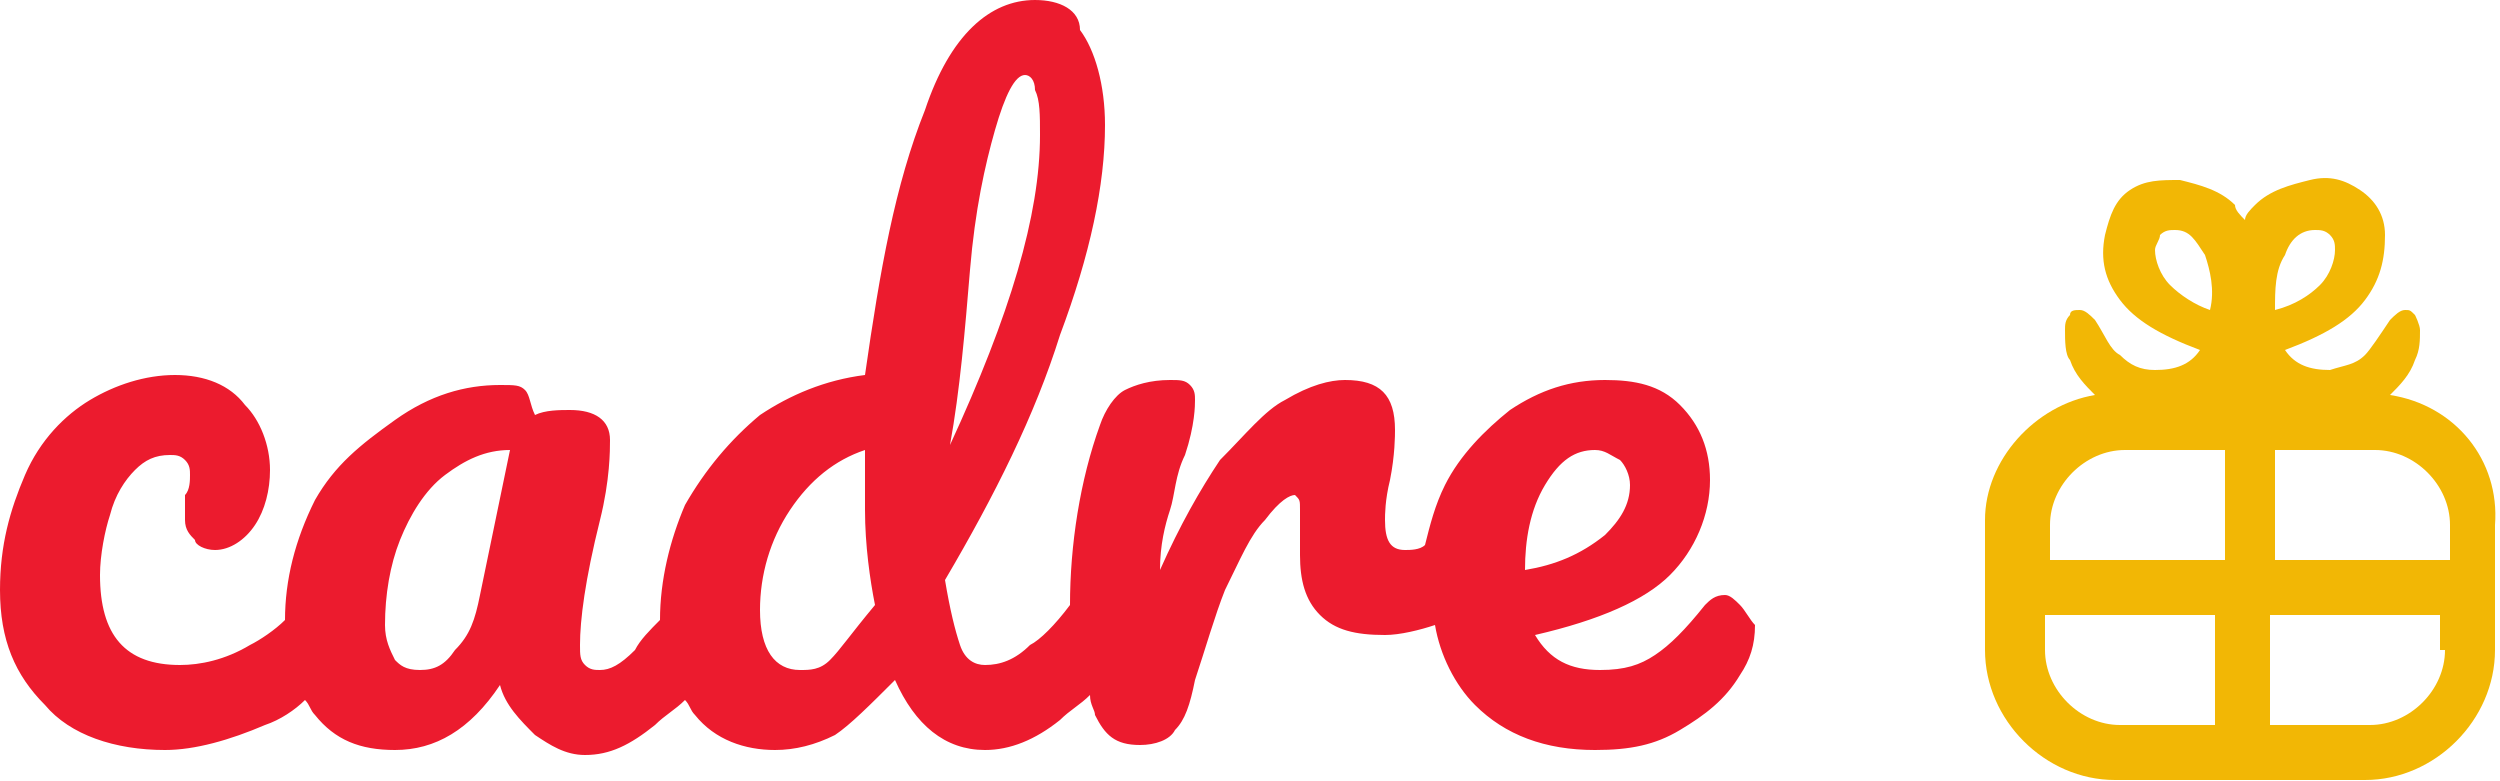
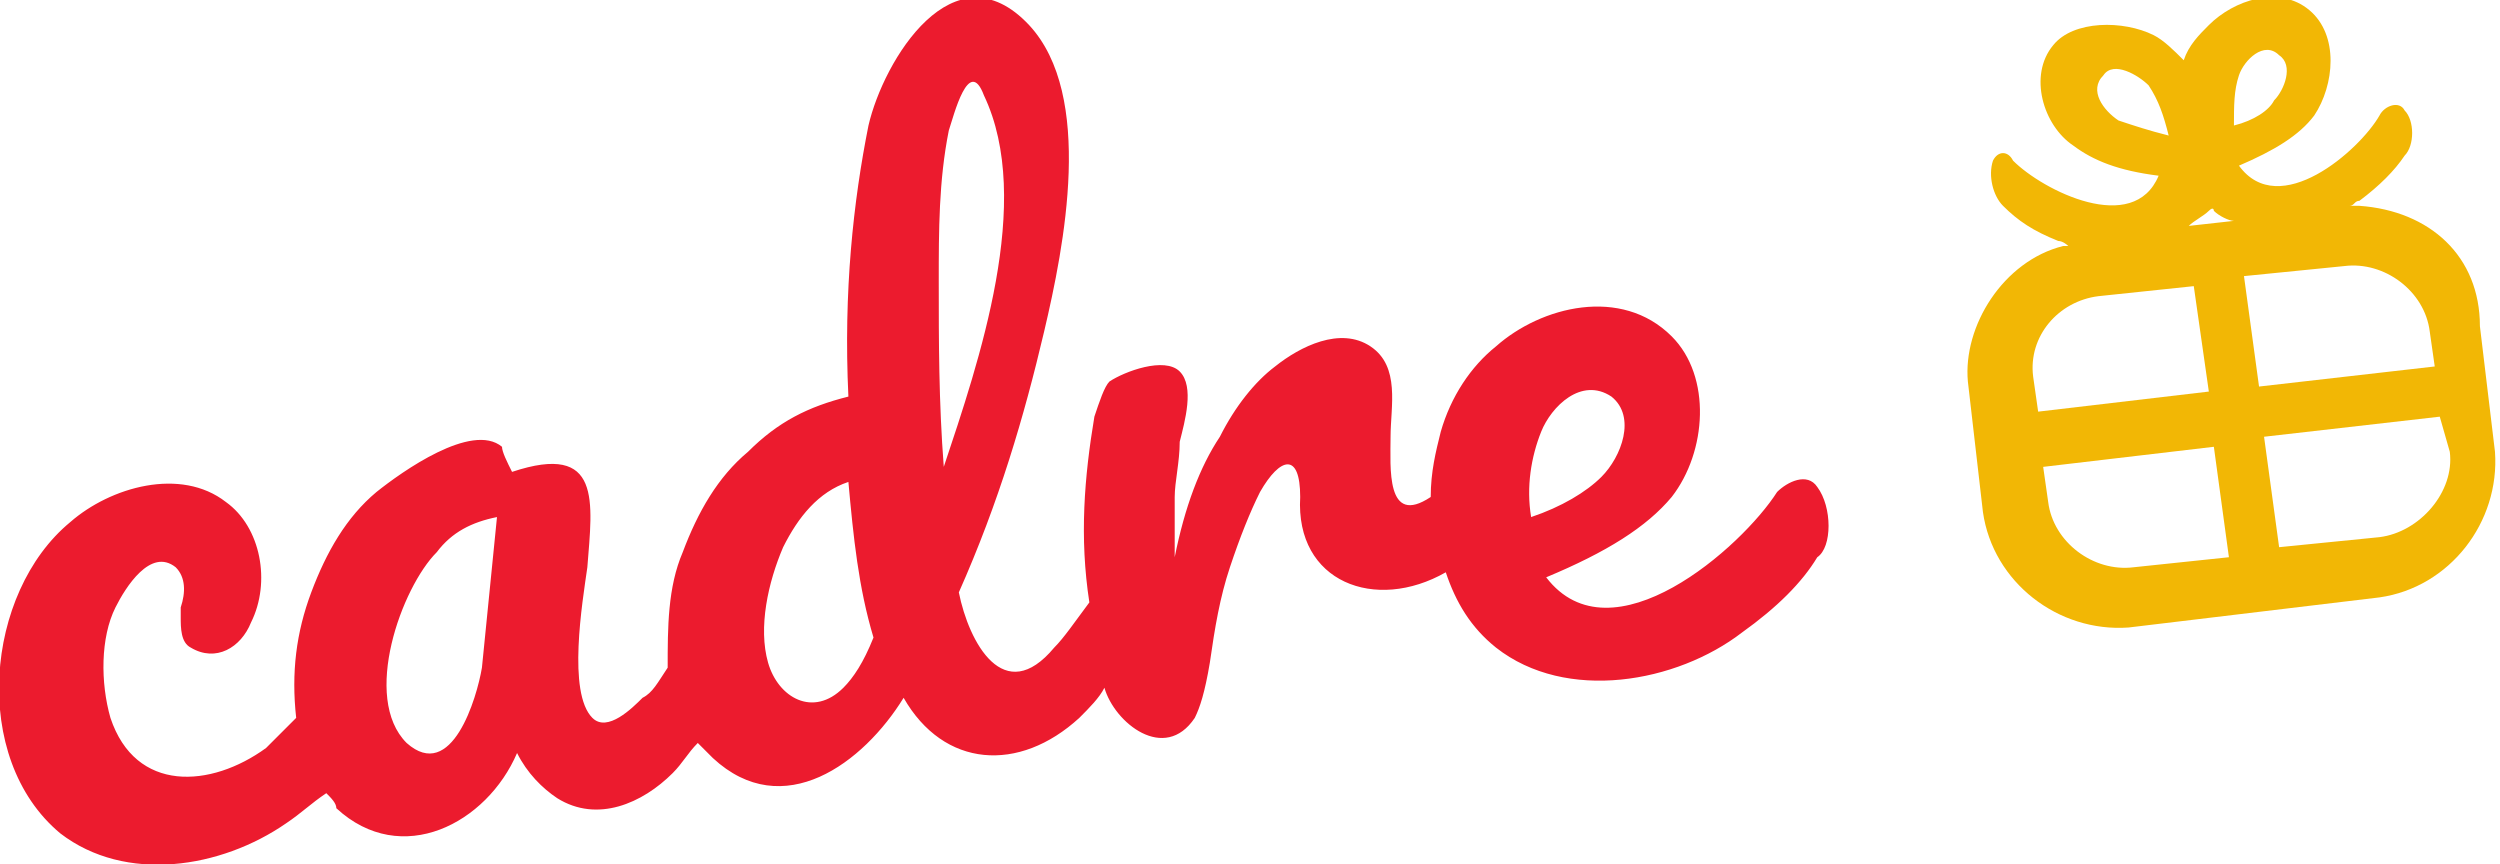
- <svg xmlns="http://www.w3.org/2000/svg" version="1.1" id="Layer_1" x="0px" y="0px" viewBox="0 0 50 15.6" style="enable-background:new 0 0 50 15.6;" xml:space="preserve">
-   <style type="text/css">
- 	.st0{fill:#EC1B2E;}
- 	.st1{fill:#F2B705;}
- </style>
-   <path class="st0" d="M34.8,12.1c-0.1-0.1-0.2-0.2-0.3-0.2c-0.2,0-0.3,0.1-0.4,0.2c-0.4,0.5-0.7,0.8-1,1c-0.3,0.2-0.6,0.3-1.1,0.3  c-0.6,0-1-0.2-1.3-0.7c1.3-0.3,2.2-0.7,2.7-1.2c0.5-0.5,0.8-1.2,0.8-1.9c0-0.6-0.2-1.1-0.6-1.5c-0.4-0.4-0.9-0.5-1.5-0.5  c-0.7,0-1.3,0.2-1.9,0.6c-0.5,0.4-1,0.9-1.3,1.5c-0.2,0.4-0.3,0.8-0.4,1.2c-0.1,0.1-0.3,0.1-0.4,0.1c-0.3,0-0.4-0.2-0.4-0.6  c0-0.1,0-0.4,0.1-0.8c0.1-0.5,0.1-0.9,0.1-1c0-0.7-0.3-1-1-1c-0.3,0-0.7,0.1-1.2,0.4c-0.4,0.2-0.8,0.7-1.3,1.2  c-0.4,0.6-0.8,1.3-1.2,2.2c0-0.5,0.1-0.9,0.2-1.2s0.1-0.7,0.3-1.1c0.2-0.6,0.2-1,0.2-1.1c0-0.1,0-0.2-0.1-0.3  c-0.1-0.1-0.2-0.1-0.4-0.1c-0.4,0-0.7,0.1-0.9,0.2c-0.2,0.1-0.4,0.4-0.5,0.7c-0.4,1.1-0.6,2.4-0.6,3.6c-0.3,0.4-0.6,0.7-0.8,0.8  c-0.3,0.3-0.6,0.4-0.9,0.4c-0.2,0-0.4-0.1-0.5-0.4c-0.1-0.3-0.2-0.7-0.3-1.3c1-1.7,1.8-3.3,2.3-4.9c0.6-1.6,0.9-3,0.9-4.2  c0-0.8-0.2-1.5-0.5-1.9C21.6,0.2,21.2,0,20.7,0c-0.9,0-1.7,0.7-2.2,2.2c-0.6,1.5-0.9,3.2-1.2,5.3c-0.8,0.1-1.5,0.4-2.1,0.8  c-0.6,0.5-1.1,1.1-1.5,1.8c-0.3,0.7-0.5,1.5-0.5,2.3c-0.2,0.2-0.4,0.4-0.5,0.6c-0.3,0.3-0.5,0.4-0.7,0.4c-0.1,0-0.2,0-0.3-0.1  c-0.1-0.1-0.1-0.2-0.1-0.4c0-0.5,0.1-1.3,0.4-2.5c0.2-0.8,0.2-1.4,0.2-1.6c0-0.4-0.3-0.6-0.8-0.6c-0.2,0-0.5,0-0.7,0.1  c-0.1-0.2-0.1-0.4-0.2-0.5c-0.1-0.1-0.2-0.1-0.5-0.1c-0.7,0-1.4,0.2-2.1,0.7S6.7,9.3,6.3,10c-0.4,0.8-0.6,1.6-0.6,2.4  c-0.2,0.2-0.5,0.4-0.7,0.5c-0.5,0.3-1,0.4-1.4,0.4c-1.1,0-1.6-0.6-1.6-1.8c0-0.4,0.1-0.9,0.2-1.2c0.1-0.4,0.3-0.7,0.5-0.9  c0.2-0.2,0.4-0.3,0.7-0.3c0.1,0,0.2,0,0.3,0.1c0.1,0.1,0.1,0.2,0.1,0.3c0,0.1,0,0.3-0.1,0.4c0,0,0,0.1,0,0.2c0,0.1,0,0.2,0,0.3  c0,0.2,0.1,0.3,0.2,0.4C3.9,10.9,4.1,11,4.3,11c0.3,0,0.6-0.2,0.8-0.5c0.2-0.3,0.3-0.7,0.3-1.1c0-0.5-0.2-1-0.5-1.3  C4.6,7.7,4.1,7.5,3.5,7.5c-0.6,0-1.2,0.2-1.7,0.5c-0.5,0.3-1,0.8-1.3,1.5C0.2,10.2,0,10.9,0,11.8c0,1,0.3,1.7,0.9,2.3  C1.4,14.7,2.3,15,3.3,15c0.6,0,1.3-0.2,2-0.5c0.3-0.1,0.6-0.3,0.8-0.5c0.1,0.1,0.1,0.2,0.2,0.3C6.7,14.8,7.2,15,7.9,15  c0.8,0,1.5-0.4,2.1-1.3c0.1,0.4,0.4,0.7,0.7,1c0.3,0.2,0.6,0.4,1,0.4c0.5,0,0.9-0.2,1.4-0.6c0.2-0.2,0.4-0.3,0.6-0.5  c0.1,0.1,0.1,0.2,0.2,0.3c0.4,0.5,1,0.7,1.6,0.7c0.4,0,0.8-0.1,1.2-0.3c0.3-0.2,0.7-0.6,1.2-1.1c0.4,0.9,1,1.4,1.8,1.4  c0.5,0,1-0.2,1.5-0.6c0.2-0.2,0.4-0.3,0.6-0.5c0,0.2,0.1,0.3,0.1,0.4c0.2,0.4,0.4,0.6,0.9,0.6c0.3,0,0.6-0.1,0.7-0.3  c0.2-0.2,0.3-0.5,0.4-1c0.2-0.6,0.4-1.3,0.6-1.8c0.3-0.6,0.5-1.1,0.8-1.4c0.3-0.4,0.5-0.5,0.6-0.5C26,10,26,10,26,10.2  c0,0.1,0,0.2,0,0.4c0,0.2,0,0.3,0,0.5c0,0.5,0.1,0.9,0.4,1.2c0.3,0.3,0.7,0.4,1.3,0.4c0.3,0,0.7-0.1,1-0.2c0.1,0.6,0.4,1.2,0.8,1.6  c0.6,0.6,1.4,0.9,2.4,0.9c0.7,0,1.2-0.1,1.7-0.4c0.5-0.3,0.9-0.6,1.2-1.1c0.2-0.3,0.3-0.6,0.3-1C35,12.4,34.9,12.2,34.8,12.1z   M19.4,5.4c0.1-1.2,0.3-2.1,0.5-2.8c0.2-0.7,0.4-1.1,0.6-1.1c0.1,0,0.2,0.1,0.2,0.3c0.1,0.2,0.1,0.5,0.1,0.9c0,1.6-0.6,3.6-1.8,6.2  C19.2,7.8,19.3,6.6,19.4,5.4z M9.6,11.9c-0.1,0.5-0.2,0.8-0.5,1.1c-0.2,0.3-0.4,0.4-0.7,0.4s-0.4-0.1-0.5-0.2  c-0.1-0.2-0.2-0.4-0.2-0.7c0-0.6,0.1-1.2,0.3-1.7c0.2-0.5,0.5-1,0.9-1.3C9.3,9.2,9.7,9,10.2,9L9.6,11.9z M16.6,13.2  c-0.2,0.2-0.4,0.2-0.6,0.2c-0.5,0-0.8-0.4-0.8-1.2c0-0.7,0.2-1.4,0.6-2c0.4-0.6,0.9-1,1.5-1.2c0,0.6,0,1,0,1.2  c0,0.7,0.1,1.4,0.2,1.9C17,12.7,16.8,13,16.6,13.2z M30.5,11.4c0-0.6,0.1-1.2,0.4-1.7c0.3-0.5,0.6-0.7,1-0.7c0.2,0,0.3,0.1,0.5,0.2  c0.1,0.1,0.2,0.3,0.2,0.5c0,0.4-0.2,0.7-0.5,1C31.6,11.1,31.1,11.3,30.5,11.4L30.5,11.4z" />
-   <path class="st1" d="M47.8,7.9c0.2-0.2,0.4-0.4,0.5-0.7c0.1-0.2,0.1-0.4,0.1-0.6c0-0.1-0.1-0.3-0.1-0.3c-0.1-0.1-0.1-0.1-0.2-0.1  c-0.1,0-0.2,0.1-0.3,0.2c-0.2,0.3-0.4,0.6-0.5,0.7c-0.2,0.2-0.4,0.2-0.7,0.3c-0.4,0-0.7-0.1-0.9-0.4c0.8-0.3,1.3-0.6,1.6-1  c0.3-0.4,0.4-0.8,0.4-1.3c0-0.4-0.2-0.7-0.5-0.9c-0.3-0.2-0.6-0.3-1-0.2c-0.4,0.1-0.8,0.2-1.1,0.5c-0.1,0.1-0.2,0.2-0.2,0.3  c-0.1-0.1-0.2-0.2-0.2-0.3c-0.3-0.3-0.7-0.4-1.1-0.5c-0.4,0-0.7,0-1,0.2c-0.3,0.2-0.4,0.5-0.5,0.9C42,5.2,42.1,5.6,42.4,6  c0.3,0.4,0.8,0.7,1.6,1c-0.2,0.3-0.5,0.4-0.9,0.4c-0.3,0-0.5-0.1-0.7-0.3c-0.2-0.1-0.3-0.4-0.5-0.7c-0.1-0.1-0.2-0.2-0.3-0.2  c-0.1,0-0.2,0-0.2,0.1c-0.1,0.1-0.1,0.2-0.1,0.3c0,0.2,0,0.5,0.1,0.6c0.1,0.3,0.3,0.5,0.5,0.7c-1.2,0.2-2.2,1.3-2.2,2.5V13  c0,1.4,1.2,2.6,2.6,2.6h5c1.4,0,2.6-1.2,2.6-2.6v-2.5C50,9.2,49.1,8.1,47.8,7.9z M44.9,7.8C44.9,7.8,44.9,7.9,44.9,7.8L44.9,7.8  C44.9,7.9,44.9,7.8,44.9,7.8z M45.7,5.1c0.1-0.3,0.3-0.5,0.6-0.5c0.1,0,0.2,0,0.3,0.1c0.1,0.1,0.1,0.2,0.1,0.3  c0,0.2-0.1,0.5-0.3,0.7c-0.2,0.2-0.5,0.4-0.9,0.5l0,0C45.5,5.8,45.5,5.4,45.7,5.1z M43.4,5.7c-0.2-0.2-0.3-0.5-0.3-0.7  c0-0.1,0.1-0.2,0.1-0.3c0.1-0.1,0.2-0.1,0.3-0.1c0.3,0,0.4,0.2,0.6,0.5c0.1,0.3,0.2,0.7,0.1,1.1l0,0C43.9,6.1,43.6,5.9,43.4,5.7z   M44.4,14.5h-2c-0.8,0-1.5-0.7-1.5-1.5v-0.7h3.4V14.5z M44.4,11.2h-3.4v-0.7c0-0.8,0.7-1.5,1.5-1.5h2V11.2z M48.9,13  c0,0.8-0.7,1.5-1.5,1.5h-2v-2.2h3.4V13z M48.9,11.2h-3.4V9h2c0.8,0,1.5,0.7,1.5,1.5V11.2z" />
+ <svg xmlns="http://www.w3.org/2000/svg" viewBox="0 0 49.8 17.2">
+   <path d="M47,4.1l-0.2,0c0.1,0,0.1-0.1,0.2-0.1c0.4-0.3,0.7-0.6,0.9-0.9c0.2-0.2,0.2-0.7,0-0.9c-0.1-0.2-0.4-0.1-0.5,0.1  c-0.4,0.7-2,2.1-2.8,1c0.7-0.3,1.2-0.6,1.5-1c0.4-0.6,0.5-1.6-0.1-2.1c-0.6-0.5-1.5-0.2-2,0.3c-0.2,0.2-0.4,0.4-0.5,0.7  c-0.2-0.2-0.4-0.4-0.6-0.5c-0.6-0.3-1.6-0.3-2,0.2c-0.5,0.6-0.2,1.6,0.4,2c0.4,0.3,0.9,0.5,1.7,0.6c-0.5,1.2-2.3,0.3-2.9-0.3  C40,3,39.8,3,39.7,3.2c-0.1,0.3,0,0.7,0.2,0.9c0.3,0.3,0.6,0.5,1.1,0.7c0.1,0,0.2,0.1,0.2,0.1l-0.1,0c-1.2,0.3-2,1.6-1.9,2.7  l0.3,2.6c0.2,1.4,1.5,2.4,2.9,2.3l5-0.6c1.4-0.2,2.4-1.5,2.3-2.9l-0.3-2.5C49.4,5.1,48.4,4.2,47,4.1z M44.5,2.5c0-0.4,0-0.7,0.1-1  c0.1-0.3,0.5-0.7,0.8-0.4c0.3,0.2,0.1,0.7-0.1,0.9C45.2,2.2,44.9,2.4,44.5,2.5L44.5,2.5z M42.2,2.4c-0.3-0.2-0.6-0.6-0.3-0.9  c0.2-0.3,0.7,0,0.9,0.2c0.2,0.3,0.3,0.6,0.4,1l0,0C42.8,2.6,42.5,2.5,42.2,2.4z M44,4.2C44,4.2,44,4.1,44,4.2c0.1-0.1,0.1,0,0.1,0  c0.1,0.1,0.3,0.2,0.4,0.2l-0.9,0.1C43.7,4.4,43.9,4.3,44,4.2z M44.4,11.1l-1.9,0.2c-0.8,0.1-1.6-0.5-1.7-1.3l-0.1-0.7l3.4-0.4  L44.4,11.1z M44,7.8l-3.4,0.4l-0.1-0.7C40.4,6.7,41,6,41.8,5.9l1.9-0.2L44,7.8z M47.4,10.7l-2,0.2l-0.3-2.2l3.5-0.4L48.8,9  C48.9,9.8,48.2,10.6,47.4,10.7z M48.5,7.3l-3.5,0.4l-0.3-2.2l2-0.2c0.8-0.1,1.6,0.5,1.7,1.3L48.5,7.3z" fill="#f2b705" />
+   <path d="M36.2,9.7c-0.2-0.3-0.6-0.1-0.8,0.1c-0.7,1.1-3.3,3.4-4.6,1.7c1.2-0.5,2-1,2.5-1.6c0.7-0.9,0.8-2.4,0-3.2  c-1-1-2.6-0.6-3.5,0.2c-0.5,0.4-0.9,1-1.1,1.7c-0.1,0.4-0.2,0.8-0.2,1.3c-0.9,0.6-0.8-0.6-0.8-1.2c0-0.6,0.2-1.4-0.4-1.8  c-0.6-0.4-1.4,0-1.9,0.4c-0.4,0.3-0.8,0.8-1.1,1.4c-0.4,0.6-0.7,1.4-0.9,2.4c0-0.5,0-0.9,0-1.2c0-0.3,0.1-0.7,0.1-1.1  c0.1-0.4,0.3-1.1,0-1.4c-0.3-0.3-1.1,0-1.4,0.2C22,7.7,21.9,8,21.8,8.3c-0.2,1.2-0.3,2.4-0.1,3.7c-0.3,0.4-0.5,0.7-0.7,0.9  c-1,1.2-1.7-0.1-1.9-1.1c0.8-1.8,1.3-3.5,1.7-5.2c0.4-1.7,1-4.7-0.3-6.1c-1.5-1.6-2.9,0.7-3.2,2C17,4,16.8,5.8,16.9,7.9  c-0.8,0.2-1.4,0.5-2,1.1c-0.6,0.5-1,1.2-1.3,2c-0.3,0.7-0.3,1.5-0.3,2.3c-0.2,0.3-0.3,0.5-0.5,0.6c-0.2,0.2-0.7,0.7-1,0.4  c-0.5-0.5-0.2-2.3-0.1-3c0.1-1.3,0.3-2.5-1.5-1.9C10.1,9.2,10,9,10,8.9c-0.6-0.5-2,0.5-2.5,0.9c-0.6,0.5-1,1.2-1.3,2  c-0.3,0.8-0.4,1.6-0.3,2.5c-0.2,0.2-0.4,0.4-0.6,0.6c-1.1,0.8-2.6,0.9-3.1-0.6c-0.2-0.7-0.2-1.6,0.1-2.2c0.2-0.4,0.7-1.2,1.2-0.8  c0.2,0.2,0.2,0.5,0.1,0.8c0,0,0,0.1,0,0.2c0,0.2,0,0.5,0.2,0.6c0.5,0.3,1,0,1.2-0.5c0.4-0.8,0.2-1.9-0.5-2.4  c-0.9-0.7-2.3-0.3-3.1,0.4c-1.7,1.4-2,4.7-0.2,6.2c1.3,1,3.2,0.7,4.5-0.2c0.3-0.2,0.5-0.4,0.8-0.6c0.1,0.1,0.2,0.2,0.2,0.3  c1.3,1.2,3,0.3,3.6-1.1c0.2,0.4,0.5,0.7,0.8,0.9c0.8,0.5,1.7,0.1,2.3-0.5c0.2-0.2,0.3-0.4,0.5-0.6c0.1,0.1,0.2,0.2,0.3,0.3  c1.4,1.3,3,0.1,3.8-1.2c0.8,1.4,2.3,1.5,3.5,0.4c0.2-0.2,0.4-0.4,0.5-0.6c0.2,0.7,1.2,1.5,1.8,0.6c0.1-0.2,0.2-0.5,0.3-1.1  c0.1-0.7,0.2-1.3,0.4-1.9c0.2-0.6,0.4-1.1,0.6-1.5c0.4-0.7,0.8-0.8,0.8,0.1c-0.1,1.7,1.5,2.3,2.9,1.5c0.2,0.6,0.5,1.1,1,1.5  c1.4,1.1,3.6,0.7,4.9-0.3c0.7-0.5,1.2-1,1.5-1.5C36.5,10.9,36.5,10.1,36.2,9.7z M18.7,5.6c0-1,0-2,0.2-3c0.1-0.3,0.4-1.5,0.7-0.7  c1,2.1-0.1,5.3-0.8,7.4C18.7,8,18.7,6.8,18.7,5.6z M9.6,13.3c-0.1,0.6-0.6,2.3-1.5,1.5C7.2,13.9,8,11.7,8.7,11  c0.3-0.4,0.7-0.6,1.2-0.7L9.6,13.3z M16.8,13.7c-0.6,0.6-1.3,0.2-1.5-0.5c-0.2-0.7,0-1.6,0.3-2.3c0.3-0.6,0.7-1.1,1.3-1.3  c0.1,1.1,0.2,2.1,0.5,3.1C17.2,13.2,17,13.5,16.8,13.7z M30.5,10.3c-0.1-0.6,0-1.2,0.2-1.7c0.2-0.5,0.8-1.1,1.4-0.7  c0.5,0.4,0.2,1.2-0.2,1.6C31.6,9.8,31.1,10.1,30.5,10.3L30.5,10.3z" fill="#ec1b2e" />
</svg>
